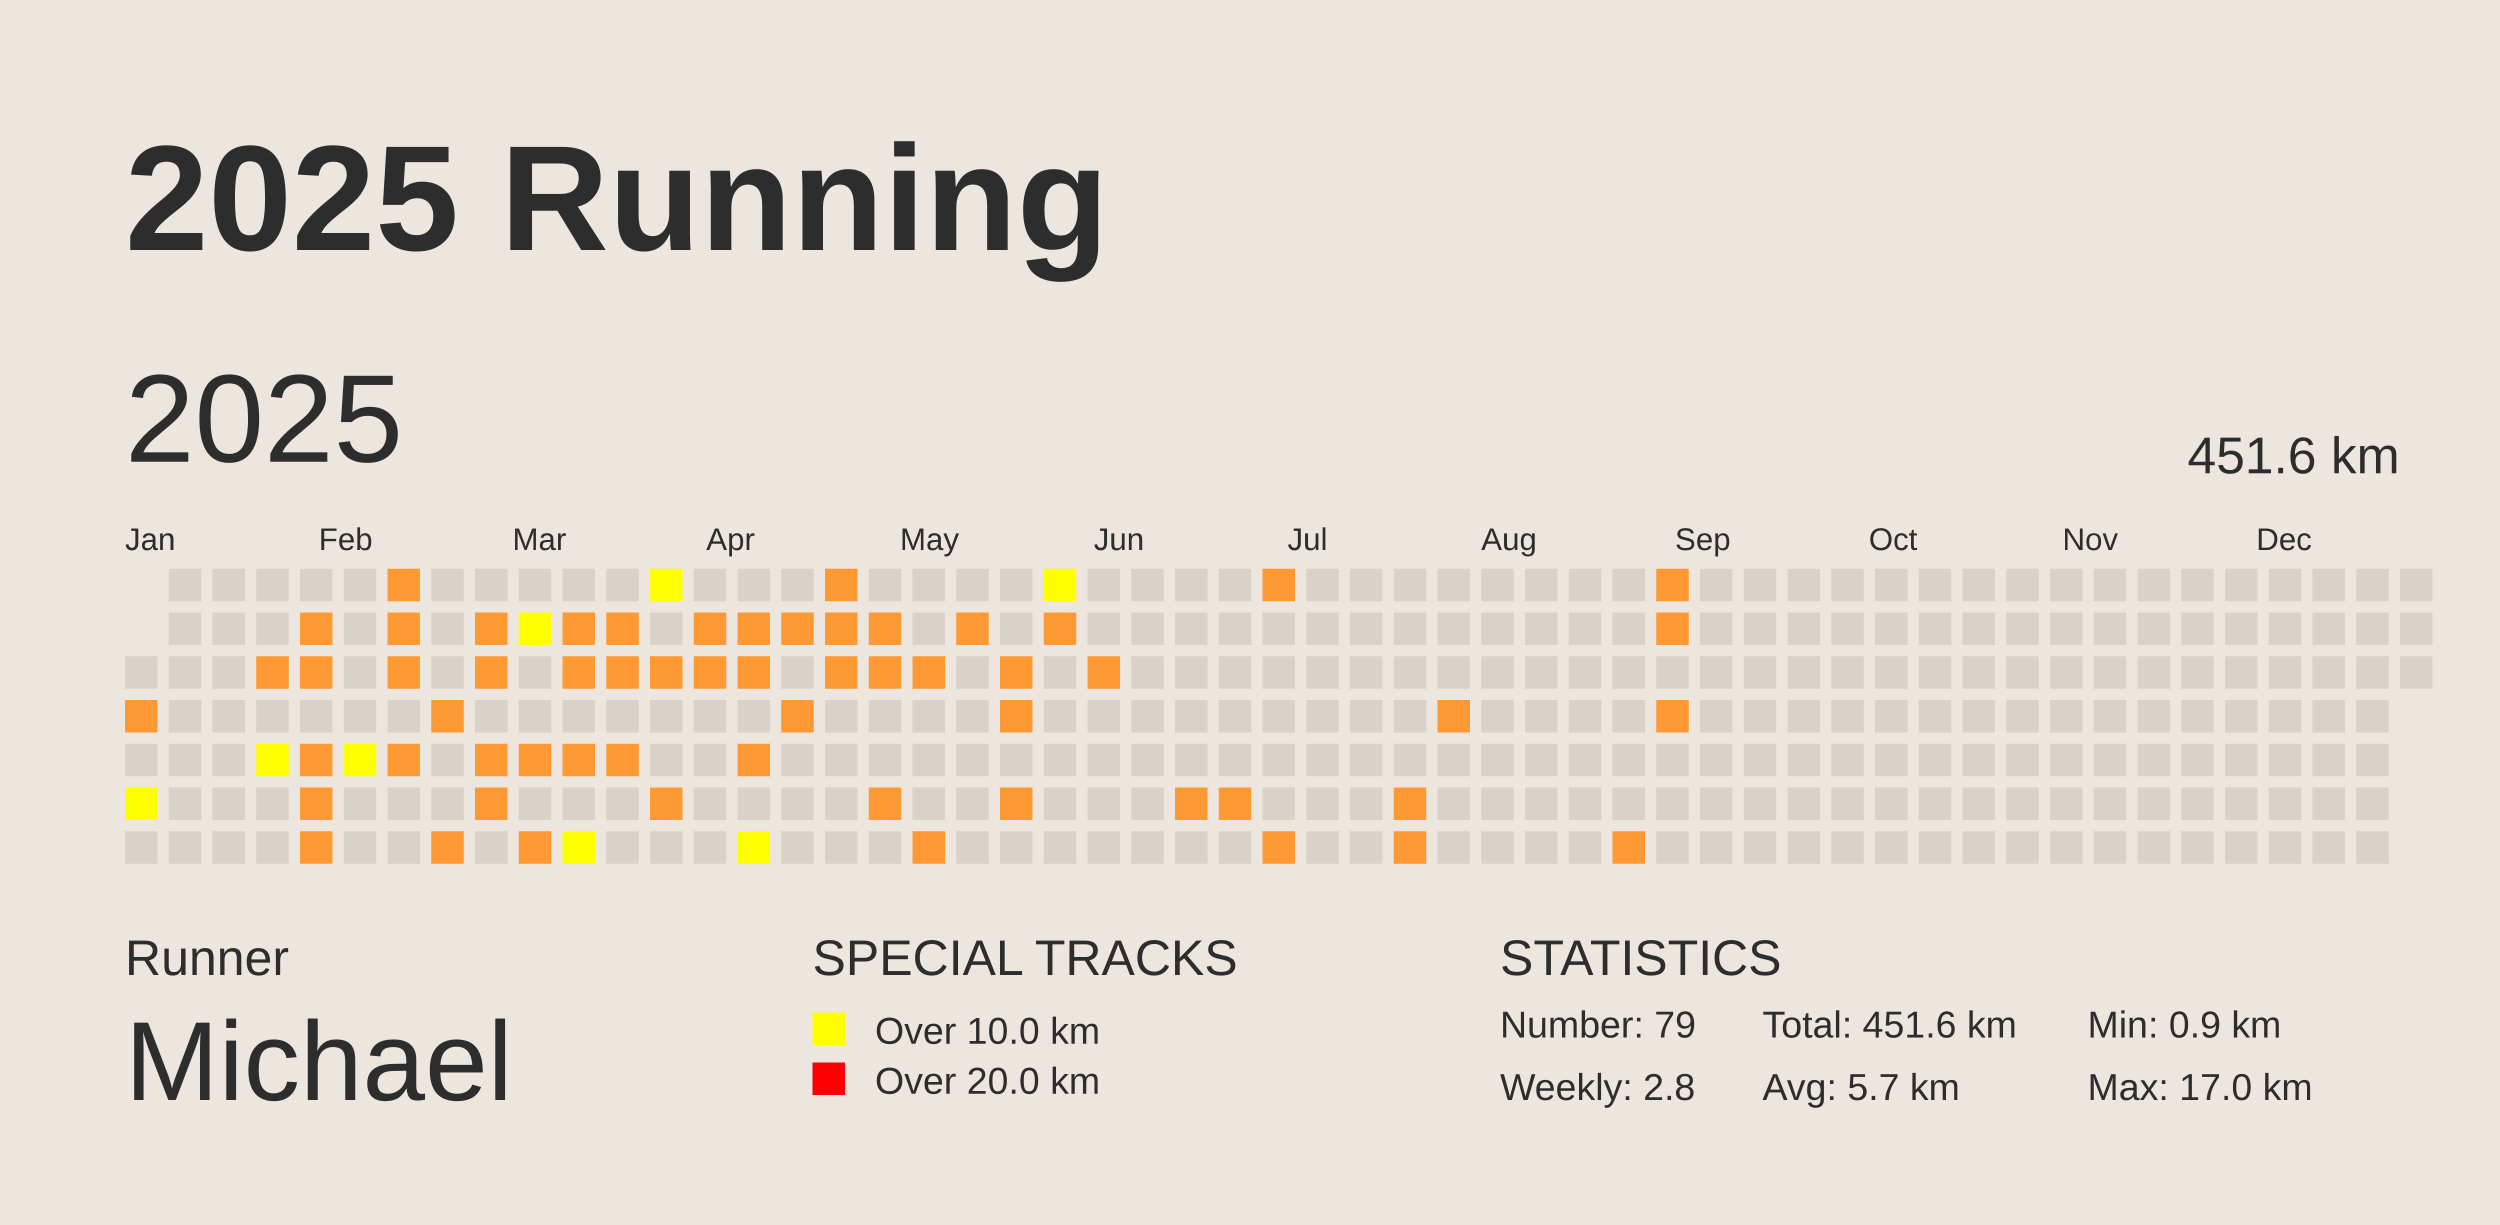
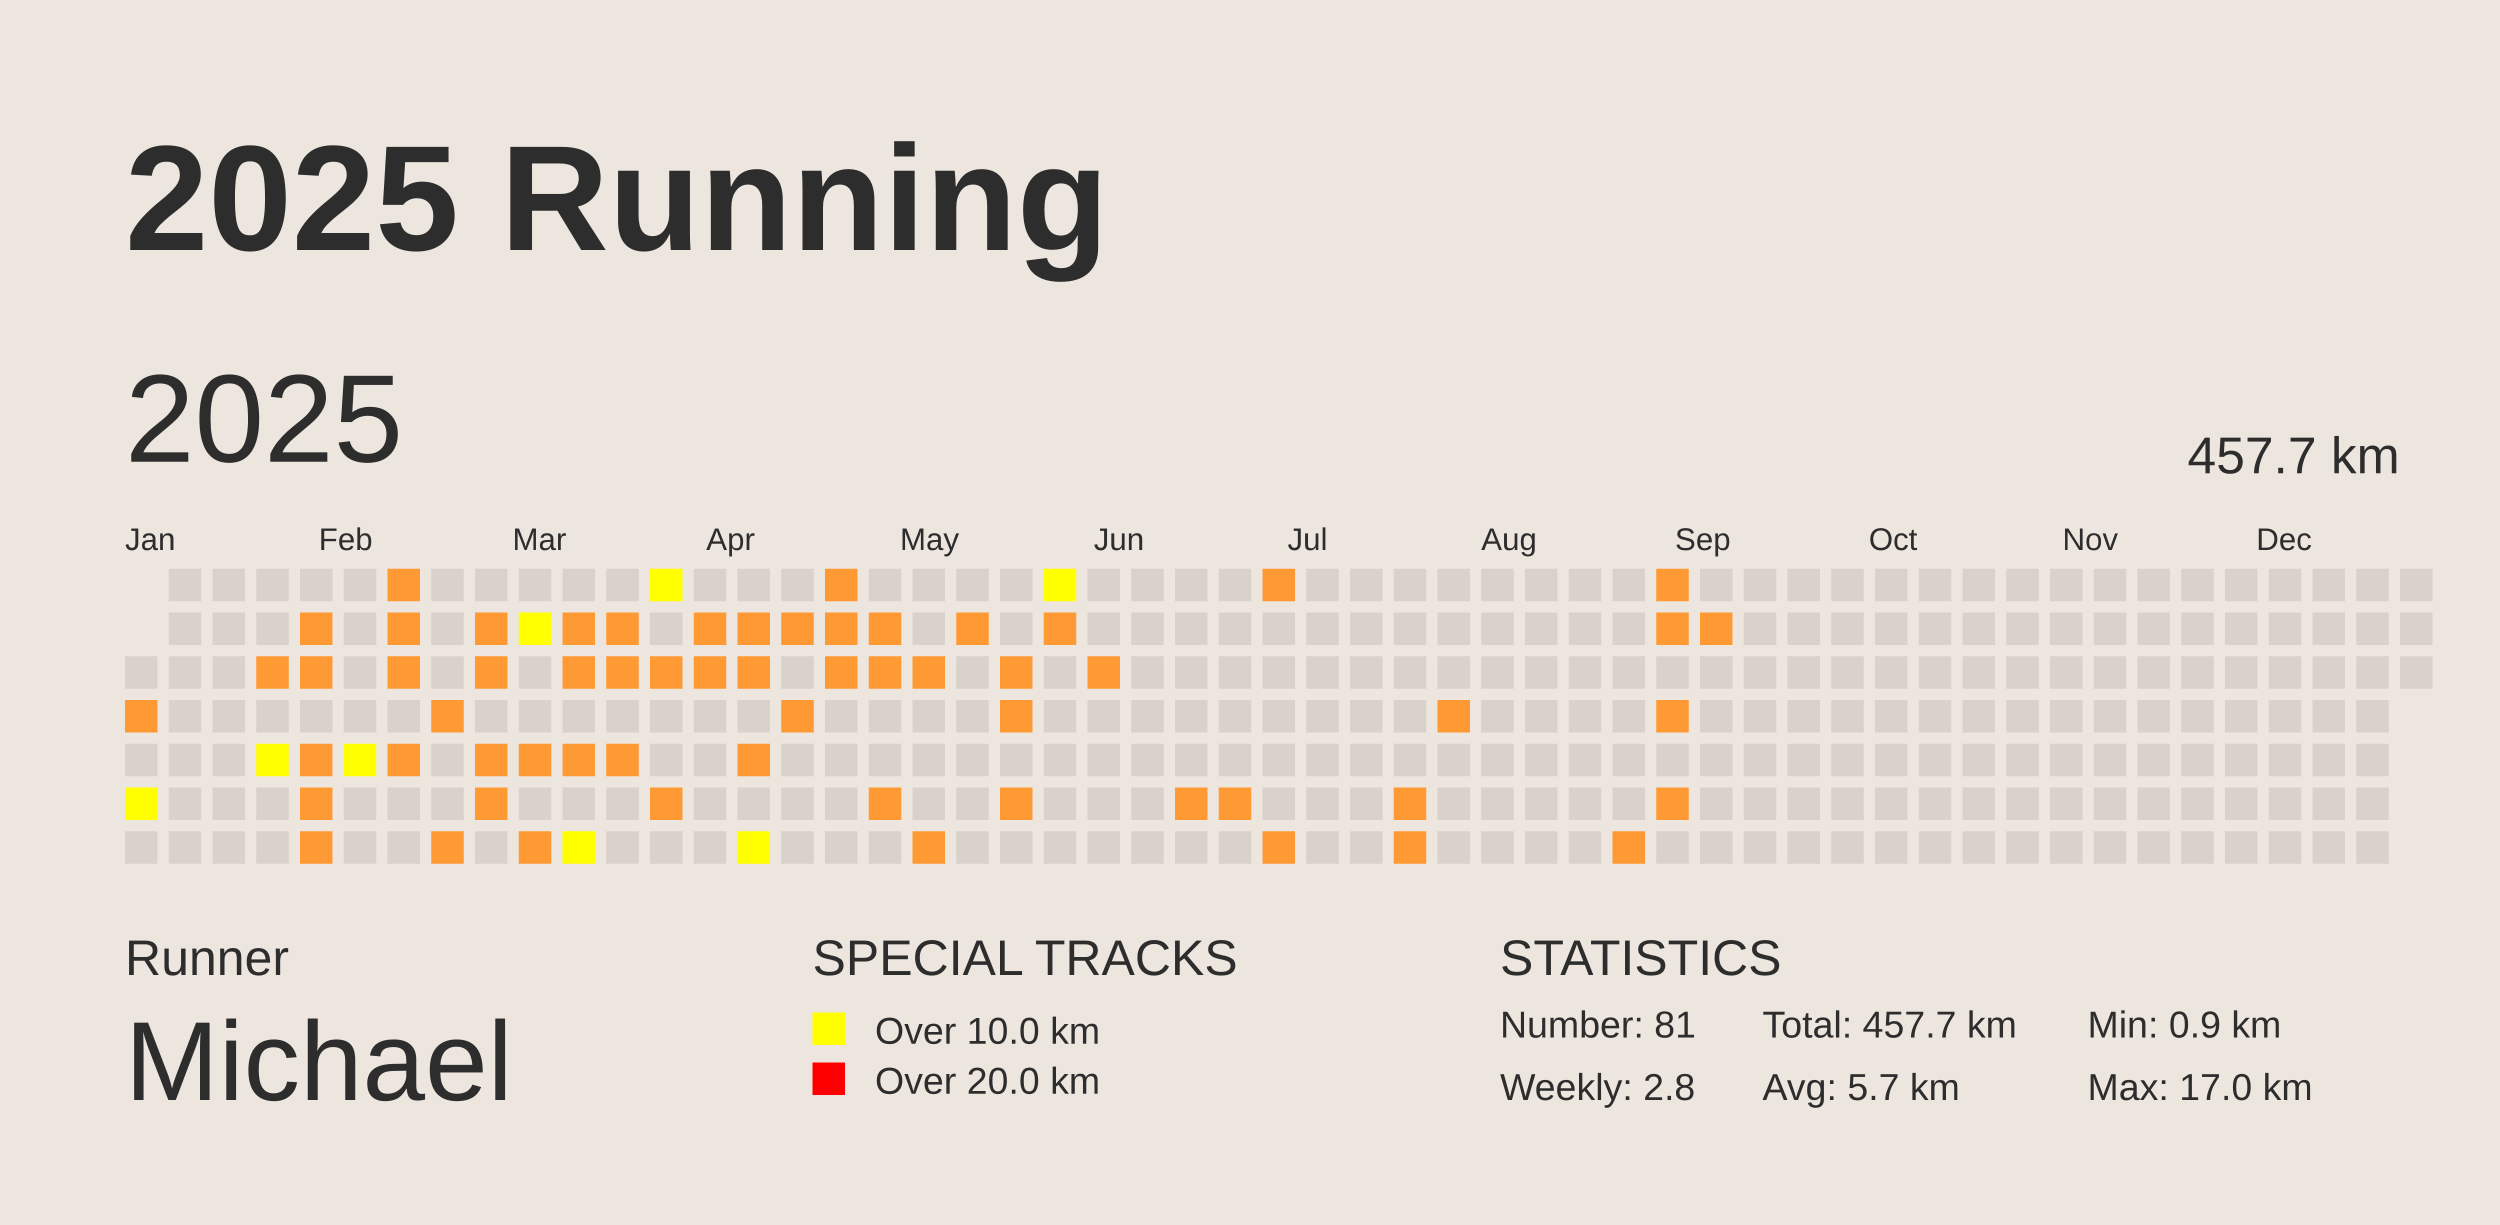
<svg xmlns="http://www.w3.org/2000/svg" baseProfile="full" height="98mm" version="1.1" viewBox="0,0,200,98" width="200mm">
  <defs />
  <rect fill="#EDE6DE" height="98" width="200" x="0" y="0" />
  <text fill="#2D2D2D" style="font-size:12px; font-family:Arial; font-weight:bold;" x="10" y="20">2025 Running</text>
  <text fill="#2D2D2D" style="font-size:4px; font-family:Arial" x="10" y="78">Runner</text>
  <text fill="#2D2D2D" style="font-size:9px; font-family:Arial" x="10" y="88">Michael</text>
  <text fill="#2D2D2D" style="font-size:4px; font-family:Arial" x="65" y="78">SPECIAL TRACKS</text>
  <rect fill="yellow" height="2.6" width="2.6" x="65" y="81" />
  <text fill="#2D2D2D" style="font-size:3px; font-family:Arial" x="70" y="83.5">Over 10.0 km</text>
  <rect fill="red" height="2.6" width="2.6" x="65" y="85" />
  <text fill="#2D2D2D" style="font-size:3px; font-family:Arial" x="70" y="87.5">Over 20.0 km</text>
  <text fill="#2D2D2D" style="font-size:4px; font-family:Arial" x="120" y="78">STATISTICS</text>
-   <text fill="#2D2D2D" style="font-size:3px; font-family:Arial" x="120" y="83">Number: 79</text>
+   <text fill="#2D2D2D" style="font-size:3px; font-family:Arial" x="120" y="83">Number: 81</text>
  <text fill="#2D2D2D" style="font-size:3px; font-family:Arial" x="120" y="88">Weekly: 2.8</text>
-   <text fill="#2D2D2D" style="font-size:3px; font-family:Arial" x="141" y="83">Total: 451.6 km</text>
+   <text fill="#2D2D2D" style="font-size:3px; font-family:Arial" x="141" y="83">Total: 457.7 km</text>
  <text fill="#2D2D2D" style="font-size:3px; font-family:Arial" x="141" y="88">Avg: 5.7 km</text>
  <text fill="#2D2D2D" style="font-size:3px; font-family:Arial" x="167" y="83">Min: 0.9 km</text>
  <text fill="#2D2D2D" style="font-size:3px; font-family:Arial" x="167" y="88">Max: 17.0 km</text>
  <text dominant-baseline="hanging" fill="#2D2D2D" style="font-size:10.0px; font-family:Arial;" x="10" y="30">2025</text>
-   <text dominant-baseline="hanging" fill="#2D2D2D" style="font-size:4.125px; font-family:Arial;" x="175" y="35">451.6 km</text>
+   <text dominant-baseline="hanging" fill="#2D2D2D" style="font-size:4.125px; font-family:Arial;" x="175" y="35">457.7 km</text>
  <text fill="#2D2D2D" style="font-size:2.5px; font-family:Arial" x="10.0" y="44">Jan</text>
  <text fill="#2D2D2D" style="font-size:2.5px; font-family:Arial" x="25.5" y="44">Feb</text>
  <text fill="#2D2D2D" style="font-size:2.5px; font-family:Arial" x="41.0" y="44">Mar</text>
  <text fill="#2D2D2D" style="font-size:2.5px; font-family:Arial" x="56.5" y="44">Apr</text>
  <text fill="#2D2D2D" style="font-size:2.5px; font-family:Arial" x="72.0" y="44">May</text>
  <text fill="#2D2D2D" style="font-size:2.5px; font-family:Arial" x="87.5" y="44">Jun</text>
  <text fill="#2D2D2D" style="font-size:2.5px; font-family:Arial" x="103.0" y="44">Jul</text>
  <text fill="#2D2D2D" style="font-size:2.5px; font-family:Arial" x="118.5" y="44">Aug</text>
  <text fill="#2D2D2D" style="font-size:2.5px; font-family:Arial" x="134.0" y="44">Sep</text>
  <text fill="#2D2D2D" style="font-size:2.5px; font-family:Arial" x="149.5" y="44">Oct</text>
  <text fill="#2D2D2D" style="font-size:2.5px; font-family:Arial" x="165.0" y="44">Nov</text>
  <text fill="#2D2D2D" style="font-size:2.5px; font-family:Arial" x="180.5" y="44">Dec</text>
  <rect fill="#D9D2CA" height="2.6" width="2.6" x="10.0" y="52.5" />
  <rect fill="#FF9933" height="2.6" width="2.6" x="10.0" y="56.0" />
  <rect fill="#D9D2CA" height="2.6" width="2.6" x="10.0" y="59.5" />
  <rect fill="yellow" height="2.6" width="2.6" x="10.0" y="63.0" />
  <rect fill="#D9D2CA" height="2.6" width="2.6" x="10.0" y="66.5" />
  <rect fill="#D9D2CA" height="2.6" width="2.6" x="13.5" y="45.5" />
  <rect fill="#D9D2CA" height="2.6" width="2.6" x="13.5" y="49.0" />
  <rect fill="#D9D2CA" height="2.6" width="2.6" x="13.5" y="52.5" />
  <rect fill="#D9D2CA" height="2.6" width="2.6" x="13.5" y="56.0" />
  <rect fill="#D9D2CA" height="2.6" width="2.6" x="13.5" y="59.5" />
  <rect fill="#D9D2CA" height="2.6" width="2.6" x="13.5" y="63.0" />
  <rect fill="#D9D2CA" height="2.6" width="2.6" x="13.5" y="66.5" />
  <rect fill="#D9D2CA" height="2.6" width="2.6" x="17.0" y="45.5" />
  <rect fill="#D9D2CA" height="2.6" width="2.6" x="17.0" y="49.0" />
  <rect fill="#D9D2CA" height="2.6" width="2.6" x="17.0" y="52.5" />
  <rect fill="#D9D2CA" height="2.6" width="2.6" x="17.0" y="56.0" />
  <rect fill="#D9D2CA" height="2.6" width="2.6" x="17.0" y="59.5" />
  <rect fill="#D9D2CA" height="2.6" width="2.6" x="17.0" y="63.0" />
  <rect fill="#D9D2CA" height="2.6" width="2.6" x="17.0" y="66.5" />
  <rect fill="#D9D2CA" height="2.6" width="2.6" x="20.5" y="45.5" />
  <rect fill="#D9D2CA" height="2.6" width="2.6" x="20.5" y="49.0" />
  <rect fill="#FF9933" height="2.6" width="2.6" x="20.5" y="52.5" />
  <rect fill="#D9D2CA" height="2.6" width="2.6" x="20.5" y="56.0" />
  <rect fill="yellow" height="2.6" width="2.6" x="20.5" y="59.5" />
  <rect fill="#D9D2CA" height="2.6" width="2.6" x="20.5" y="63.0" />
  <rect fill="#D9D2CA" height="2.6" width="2.6" x="20.5" y="66.5" />
  <rect fill="#D9D2CA" height="2.6" width="2.6" x="24.0" y="45.5" />
  <rect fill="#FF9933" height="2.6" width="2.6" x="24.0" y="49.0" />
  <rect fill="#FF9933" height="2.6" width="2.6" x="24.0" y="52.5" />
  <rect fill="#D9D2CA" height="2.6" width="2.6" x="24.0" y="56.0" />
  <rect fill="#FF9933" height="2.6" width="2.6" x="24.0" y="59.5" />
  <rect fill="#FF9933" height="2.6" width="2.6" x="24.0" y="63.0" />
  <rect fill="#FF9933" height="2.6" width="2.6" x="24.0" y="66.5" />
  <rect fill="#D9D2CA" height="2.6" width="2.6" x="27.5" y="45.5" />
  <rect fill="#D9D2CA" height="2.6" width="2.6" x="27.5" y="49.0" />
  <rect fill="#D9D2CA" height="2.6" width="2.6" x="27.5" y="52.5" />
  <rect fill="#D9D2CA" height="2.6" width="2.6" x="27.5" y="56.0" />
  <rect fill="yellow" height="2.6" width="2.6" x="27.5" y="59.5" />
  <rect fill="#D9D2CA" height="2.6" width="2.6" x="27.5" y="63.0" />
  <rect fill="#D9D2CA" height="2.6" width="2.6" x="27.5" y="66.5" />
  <rect fill="#FF9933" height="2.6" width="2.6" x="31.0" y="45.5" />
  <rect fill="#FF9933" height="2.6" width="2.6" x="31.0" y="49.0" />
  <rect fill="#FF9933" height="2.6" width="2.6" x="31.0" y="52.5" />
  <rect fill="#D9D2CA" height="2.6" width="2.6" x="31.0" y="56.0" />
  <rect fill="#FF9933" height="2.6" width="2.6" x="31.0" y="59.5" />
  <rect fill="#D9D2CA" height="2.6" width="2.6" x="31.0" y="63.0" />
  <rect fill="#D9D2CA" height="2.6" width="2.6" x="31.0" y="66.5" />
  <rect fill="#D9D2CA" height="2.6" width="2.6" x="34.5" y="45.5" />
  <rect fill="#D9D2CA" height="2.6" width="2.6" x="34.5" y="49.0" />
  <rect fill="#D9D2CA" height="2.6" width="2.6" x="34.5" y="52.5" />
  <rect fill="#FF9933" height="2.6" width="2.6" x="34.5" y="56.0" />
  <rect fill="#D9D2CA" height="2.6" width="2.6" x="34.5" y="59.5" />
  <rect fill="#D9D2CA" height="2.6" width="2.6" x="34.5" y="63.0" />
  <rect fill="#FF9933" height="2.6" width="2.6" x="34.5" y="66.5" />
  <rect fill="#D9D2CA" height="2.6" width="2.6" x="38.0" y="45.5" />
  <rect fill="#FF9933" height="2.6" width="2.6" x="38.0" y="49.0" />
  <rect fill="#FF9933" height="2.6" width="2.6" x="38.0" y="52.5" />
  <rect fill="#D9D2CA" height="2.6" width="2.6" x="38.0" y="56.0" />
  <rect fill="#FF9933" height="2.6" width="2.6" x="38.0" y="59.5" />
  <rect fill="#FF9933" height="2.6" width="2.6" x="38.0" y="63.0" />
  <rect fill="#D9D2CA" height="2.6" width="2.6" x="38.0" y="66.5" />
  <rect fill="#D9D2CA" height="2.6" width="2.6" x="41.5" y="45.5" />
  <rect fill="yellow" height="2.6" width="2.6" x="41.5" y="49.0" />
  <rect fill="#D9D2CA" height="2.6" width="2.6" x="41.5" y="52.5" />
  <rect fill="#D9D2CA" height="2.6" width="2.6" x="41.5" y="56.0" />
  <rect fill="#FF9933" height="2.6" width="2.6" x="41.5" y="59.5" />
  <rect fill="#D9D2CA" height="2.6" width="2.6" x="41.5" y="63.0" />
  <rect fill="#FF9933" height="2.6" width="2.6" x="41.5" y="66.5" />
  <rect fill="#D9D2CA" height="2.6" width="2.6" x="45.0" y="45.5" />
  <rect fill="#FF9933" height="2.6" width="2.6" x="45.0" y="49.0" />
  <rect fill="#FF9933" height="2.6" width="2.6" x="45.0" y="52.5" />
  <rect fill="#D9D2CA" height="2.6" width="2.6" x="45.0" y="56.0" />
  <rect fill="#FF9933" height="2.6" width="2.6" x="45.0" y="59.5" />
  <rect fill="#D9D2CA" height="2.6" width="2.6" x="45.0" y="63.0" />
  <rect fill="yellow" height="2.6" width="2.6" x="45.0" y="66.5" />
  <rect fill="#D9D2CA" height="2.6" width="2.6" x="48.5" y="45.5" />
  <rect fill="#FF9933" height="2.6" width="2.6" x="48.5" y="49.0" />
  <rect fill="#FF9933" height="2.6" width="2.6" x="48.5" y="52.5" />
  <rect fill="#D9D2CA" height="2.6" width="2.6" x="48.5" y="56.0" />
  <rect fill="#FF9933" height="2.6" width="2.6" x="48.5" y="59.5" />
  <rect fill="#D9D2CA" height="2.6" width="2.6" x="48.5" y="63.0" />
  <rect fill="#D9D2CA" height="2.6" width="2.6" x="48.5" y="66.5" />
  <rect fill="yellow" height="2.6" width="2.6" x="52.0" y="45.5" />
  <rect fill="#D9D2CA" height="2.6" width="2.6" x="52.0" y="49.0" />
  <rect fill="#FF9933" height="2.6" width="2.6" x="52.0" y="52.5" />
  <rect fill="#D9D2CA" height="2.6" width="2.6" x="52.0" y="56.0" />
  <rect fill="#D9D2CA" height="2.6" width="2.6" x="52.0" y="59.5" />
  <rect fill="#FF9933" height="2.6" width="2.6" x="52.0" y="63.0" />
  <rect fill="#D9D2CA" height="2.6" width="2.6" x="52.0" y="66.5" />
  <rect fill="#D9D2CA" height="2.6" width="2.6" x="55.5" y="45.5" />
  <rect fill="#FF9933" height="2.6" width="2.6" x="55.5" y="49.0" />
  <rect fill="#FF9933" height="2.6" width="2.6" x="55.5" y="52.5" />
  <rect fill="#D9D2CA" height="2.6" width="2.6" x="55.5" y="56.0" />
  <rect fill="#D9D2CA" height="2.6" width="2.6" x="55.5" y="59.5" />
  <rect fill="#D9D2CA" height="2.6" width="2.6" x="55.5" y="63.0" />
  <rect fill="#D9D2CA" height="2.6" width="2.6" x="55.5" y="66.5" />
  <rect fill="#D9D2CA" height="2.6" width="2.6" x="59.0" y="45.5" />
  <rect fill="#FF9933" height="2.6" width="2.6" x="59.0" y="49.0" />
  <rect fill="#FF9933" height="2.6" width="2.6" x="59.0" y="52.5" />
  <rect fill="#D9D2CA" height="2.6" width="2.6" x="59.0" y="56.0" />
  <rect fill="#FF9933" height="2.6" width="2.6" x="59.0" y="59.5" />
  <rect fill="#D9D2CA" height="2.6" width="2.6" x="59.0" y="63.0" />
  <rect fill="yellow" height="2.6" width="2.6" x="59.0" y="66.5" />
  <rect fill="#D9D2CA" height="2.6" width="2.6" x="62.5" y="45.5" />
  <rect fill="#FF9933" height="2.6" width="2.6" x="62.5" y="49.0" />
  <rect fill="#D9D2CA" height="2.6" width="2.6" x="62.5" y="52.5" />
  <rect fill="#FF9933" height="2.6" width="2.6" x="62.5" y="56.0" />
  <rect fill="#D9D2CA" height="2.6" width="2.6" x="62.5" y="59.5" />
  <rect fill="#D9D2CA" height="2.6" width="2.6" x="62.5" y="63.0" />
  <rect fill="#D9D2CA" height="2.6" width="2.6" x="62.5" y="66.5" />
  <rect fill="#FF9933" height="2.6" width="2.6" x="66.0" y="45.5" />
  <rect fill="#FF9933" height="2.6" width="2.6" x="66.0" y="49.0" />
  <rect fill="#FF9933" height="2.6" width="2.6" x="66.0" y="52.5" />
  <rect fill="#D9D2CA" height="2.6" width="2.6" x="66.0" y="56.0" />
  <rect fill="#D9D2CA" height="2.6" width="2.6" x="66.0" y="59.5" />
  <rect fill="#D9D2CA" height="2.6" width="2.6" x="66.0" y="63.0" />
  <rect fill="#D9D2CA" height="2.6" width="2.6" x="66.0" y="66.5" />
  <rect fill="#D9D2CA" height="2.6" width="2.6" x="69.5" y="45.5" />
  <rect fill="#FF9933" height="2.6" width="2.6" x="69.5" y="49.0" />
  <rect fill="#FF9933" height="2.6" width="2.6" x="69.5" y="52.5" />
  <rect fill="#D9D2CA" height="2.6" width="2.6" x="69.5" y="56.0" />
  <rect fill="#D9D2CA" height="2.6" width="2.6" x="69.5" y="59.5" />
  <rect fill="#FF9933" height="2.6" width="2.6" x="69.5" y="63.0" />
  <rect fill="#D9D2CA" height="2.6" width="2.6" x="69.5" y="66.5" />
  <rect fill="#D9D2CA" height="2.6" width="2.6" x="73.0" y="45.5" />
  <rect fill="#D9D2CA" height="2.6" width="2.6" x="73.0" y="49.0" />
  <rect fill="#FF9933" height="2.6" width="2.6" x="73.0" y="52.5" />
  <rect fill="#D9D2CA" height="2.6" width="2.6" x="73.0" y="56.0" />
  <rect fill="#D9D2CA" height="2.6" width="2.6" x="73.0" y="59.5" />
  <rect fill="#D9D2CA" height="2.6" width="2.6" x="73.0" y="63.0" />
  <rect fill="#FF9933" height="2.6" width="2.6" x="73.0" y="66.5" />
  <rect fill="#D9D2CA" height="2.6" width="2.6" x="76.5" y="45.5" />
  <rect fill="#FF9933" height="2.6" width="2.6" x="76.5" y="49.0" />
  <rect fill="#D9D2CA" height="2.6" width="2.6" x="76.5" y="52.5" />
  <rect fill="#D9D2CA" height="2.6" width="2.6" x="76.5" y="56.0" />
  <rect fill="#D9D2CA" height="2.6" width="2.6" x="76.5" y="59.5" />
  <rect fill="#D9D2CA" height="2.6" width="2.6" x="76.5" y="63.0" />
  <rect fill="#D9D2CA" height="2.6" width="2.6" x="76.5" y="66.5" />
  <rect fill="#D9D2CA" height="2.6" width="2.6" x="80.0" y="45.5" />
  <rect fill="#D9D2CA" height="2.6" width="2.6" x="80.0" y="49.0" />
  <rect fill="#FF9933" height="2.6" width="2.6" x="80.0" y="52.5" />
  <rect fill="#FF9933" height="2.6" width="2.6" x="80.0" y="56.0" />
  <rect fill="#D9D2CA" height="2.6" width="2.6" x="80.0" y="59.5" />
  <rect fill="#FF9933" height="2.6" width="2.6" x="80.0" y="63.0" />
  <rect fill="#D9D2CA" height="2.6" width="2.6" x="80.0" y="66.5" />
  <rect fill="yellow" height="2.6" width="2.6" x="83.5" y="45.5" />
  <rect fill="#FF9933" height="2.6" width="2.6" x="83.5" y="49.0" />
  <rect fill="#D9D2CA" height="2.6" width="2.6" x="83.5" y="52.5" />
  <rect fill="#D9D2CA" height="2.6" width="2.6" x="83.5" y="56.0" />
  <rect fill="#D9D2CA" height="2.6" width="2.6" x="83.5" y="59.5" />
  <rect fill="#D9D2CA" height="2.6" width="2.6" x="83.5" y="63.0" />
  <rect fill="#D9D2CA" height="2.6" width="2.6" x="83.5" y="66.5" />
  <rect fill="#D9D2CA" height="2.6" width="2.6" x="87.0" y="45.5" />
  <rect fill="#D9D2CA" height="2.6" width="2.6" x="87.0" y="49.0" />
  <rect fill="#FF9933" height="2.6" width="2.6" x="87.0" y="52.5" />
  <rect fill="#D9D2CA" height="2.6" width="2.6" x="87.0" y="56.0" />
  <rect fill="#D9D2CA" height="2.6" width="2.6" x="87.0" y="59.5" />
  <rect fill="#D9D2CA" height="2.6" width="2.6" x="87.0" y="63.0" />
  <rect fill="#D9D2CA" height="2.6" width="2.6" x="87.0" y="66.5" />
  <rect fill="#D9D2CA" height="2.6" width="2.6" x="90.5" y="45.5" />
  <rect fill="#D9D2CA" height="2.6" width="2.6" x="90.5" y="49.0" />
  <rect fill="#D9D2CA" height="2.6" width="2.6" x="90.5" y="52.5" />
  <rect fill="#D9D2CA" height="2.6" width="2.6" x="90.5" y="56.0" />
  <rect fill="#D9D2CA" height="2.6" width="2.6" x="90.5" y="59.5" />
  <rect fill="#D9D2CA" height="2.6" width="2.6" x="90.5" y="63.0" />
  <rect fill="#D9D2CA" height="2.6" width="2.6" x="90.5" y="66.5" />
  <rect fill="#D9D2CA" height="2.6" width="2.6" x="94.0" y="45.5" />
  <rect fill="#D9D2CA" height="2.6" width="2.6" x="94.0" y="49.0" />
  <rect fill="#D9D2CA" height="2.6" width="2.6" x="94.0" y="52.5" />
  <rect fill="#D9D2CA" height="2.6" width="2.6" x="94.0" y="56.0" />
  <rect fill="#D9D2CA" height="2.6" width="2.6" x="94.0" y="59.5" />
  <rect fill="#FF9933" height="2.6" width="2.6" x="94.0" y="63.0" />
  <rect fill="#D9D2CA" height="2.6" width="2.6" x="94.0" y="66.5" />
  <rect fill="#D9D2CA" height="2.6" width="2.6" x="97.5" y="45.5" />
  <rect fill="#D9D2CA" height="2.6" width="2.6" x="97.5" y="49.0" />
  <rect fill="#D9D2CA" height="2.6" width="2.6" x="97.5" y="52.5" />
  <rect fill="#D9D2CA" height="2.6" width="2.6" x="97.5" y="56.0" />
  <rect fill="#D9D2CA" height="2.6" width="2.6" x="97.5" y="59.5" />
  <rect fill="#FF9933" height="2.6" width="2.6" x="97.5" y="63.0" />
  <rect fill="#D9D2CA" height="2.6" width="2.6" x="97.5" y="66.5" />
  <rect fill="#FF9933" height="2.6" width="2.6" x="101.0" y="45.5" />
  <rect fill="#D9D2CA" height="2.6" width="2.6" x="101.0" y="49.0" />
  <rect fill="#D9D2CA" height="2.6" width="2.6" x="101.0" y="52.5" />
  <rect fill="#D9D2CA" height="2.6" width="2.6" x="101.0" y="56.0" />
  <rect fill="#D9D2CA" height="2.6" width="2.6" x="101.0" y="59.5" />
  <rect fill="#D9D2CA" height="2.6" width="2.6" x="101.0" y="63.0" />
  <rect fill="#FF9933" height="2.6" width="2.6" x="101.0" y="66.5" />
  <rect fill="#D9D2CA" height="2.6" width="2.6" x="104.5" y="45.5" />
  <rect fill="#D9D2CA" height="2.6" width="2.6" x="104.5" y="49.0" />
  <rect fill="#D9D2CA" height="2.6" width="2.6" x="104.5" y="52.5" />
  <rect fill="#D9D2CA" height="2.6" width="2.6" x="104.5" y="56.0" />
  <rect fill="#D9D2CA" height="2.6" width="2.6" x="104.5" y="59.5" />
  <rect fill="#D9D2CA" height="2.6" width="2.6" x="104.5" y="63.0" />
  <rect fill="#D9D2CA" height="2.6" width="2.6" x="104.5" y="66.5" />
  <rect fill="#D9D2CA" height="2.6" width="2.6" x="108.0" y="45.5" />
  <rect fill="#D9D2CA" height="2.6" width="2.6" x="108.0" y="49.0" />
  <rect fill="#D9D2CA" height="2.6" width="2.6" x="108.0" y="52.5" />
  <rect fill="#D9D2CA" height="2.6" width="2.6" x="108.0" y="56.0" />
  <rect fill="#D9D2CA" height="2.6" width="2.6" x="108.0" y="59.5" />
  <rect fill="#D9D2CA" height="2.6" width="2.6" x="108.0" y="63.0" />
  <rect fill="#D9D2CA" height="2.6" width="2.6" x="108.0" y="66.5" />
  <rect fill="#D9D2CA" height="2.6" width="2.6" x="111.5" y="45.5" />
  <rect fill="#D9D2CA" height="2.6" width="2.6" x="111.5" y="49.0" />
  <rect fill="#D9D2CA" height="2.6" width="2.6" x="111.5" y="52.5" />
  <rect fill="#D9D2CA" height="2.6" width="2.6" x="111.5" y="56.0" />
  <rect fill="#D9D2CA" height="2.6" width="2.6" x="111.5" y="59.5" />
  <rect fill="#FF9933" height="2.6" width="2.6" x="111.5" y="63.0" />
  <rect fill="#FF9933" height="2.6" width="2.6" x="111.5" y="66.5" />
  <rect fill="#D9D2CA" height="2.6" width="2.6" x="115.0" y="45.5" />
  <rect fill="#D9D2CA" height="2.6" width="2.6" x="115.0" y="49.0" />
  <rect fill="#D9D2CA" height="2.6" width="2.6" x="115.0" y="52.5" />
  <rect fill="#FF9933" height="2.6" width="2.6" x="115.0" y="56.0" />
  <rect fill="#D9D2CA" height="2.6" width="2.6" x="115.0" y="59.5" />
  <rect fill="#D9D2CA" height="2.6" width="2.6" x="115.0" y="63.0" />
  <rect fill="#D9D2CA" height="2.6" width="2.6" x="115.0" y="66.5" />
  <rect fill="#D9D2CA" height="2.6" width="2.6" x="118.5" y="45.5" />
  <rect fill="#D9D2CA" height="2.6" width="2.6" x="118.5" y="49.0" />
  <rect fill="#D9D2CA" height="2.6" width="2.6" x="118.5" y="52.5" />
  <rect fill="#D9D2CA" height="2.6" width="2.6" x="118.5" y="56.0" />
  <rect fill="#D9D2CA" height="2.6" width="2.6" x="118.5" y="59.5" />
  <rect fill="#D9D2CA" height="2.6" width="2.6" x="118.5" y="63.0" />
  <rect fill="#D9D2CA" height="2.6" width="2.6" x="118.5" y="66.5" />
  <rect fill="#D9D2CA" height="2.6" width="2.6" x="122.0" y="45.5" />
  <rect fill="#D9D2CA" height="2.6" width="2.6" x="122.0" y="49.0" />
  <rect fill="#D9D2CA" height="2.6" width="2.6" x="122.0" y="52.5" />
  <rect fill="#D9D2CA" height="2.6" width="2.6" x="122.0" y="56.0" />
  <rect fill="#D9D2CA" height="2.6" width="2.6" x="122.0" y="59.5" />
  <rect fill="#D9D2CA" height="2.6" width="2.6" x="122.0" y="63.0" />
  <rect fill="#D9D2CA" height="2.6" width="2.6" x="122.0" y="66.5" />
  <rect fill="#D9D2CA" height="2.6" width="2.6" x="125.5" y="45.5" />
  <rect fill="#D9D2CA" height="2.6" width="2.6" x="125.5" y="49.0" />
  <rect fill="#D9D2CA" height="2.6" width="2.6" x="125.5" y="52.5" />
  <rect fill="#D9D2CA" height="2.6" width="2.6" x="125.5" y="56.0" />
  <rect fill="#D9D2CA" height="2.6" width="2.6" x="125.5" y="59.5" />
  <rect fill="#D9D2CA" height="2.6" width="2.6" x="125.5" y="63.0" />
  <rect fill="#D9D2CA" height="2.6" width="2.6" x="125.5" y="66.5" />
  <rect fill="#D9D2CA" height="2.6" width="2.6" x="129.0" y="45.5" />
  <rect fill="#D9D2CA" height="2.6" width="2.6" x="129.0" y="49.0" />
  <rect fill="#D9D2CA" height="2.6" width="2.6" x="129.0" y="52.5" />
  <rect fill="#D9D2CA" height="2.6" width="2.6" x="129.0" y="56.0" />
  <rect fill="#D9D2CA" height="2.6" width="2.6" x="129.0" y="59.5" />
  <rect fill="#D9D2CA" height="2.6" width="2.6" x="129.0" y="63.0" />
  <rect fill="#FF9933" height="2.6" width="2.6" x="129.0" y="66.5" />
  <rect fill="#FF9933" height="2.6" width="2.6" x="132.5" y="45.5" />
  <rect fill="#FF9933" height="2.6" width="2.6" x="132.5" y="49.0" />
  <rect fill="#D9D2CA" height="2.6" width="2.6" x="132.5" y="52.5" />
  <rect fill="#FF9933" height="2.6" width="2.6" x="132.5" y="56.0" />
  <rect fill="#D9D2CA" height="2.6" width="2.6" x="132.5" y="59.5" />
-   <rect fill="#D9D2CA" height="2.6" width="2.6" x="132.5" y="63.0" />
+   <rect fill="#FF9933" height="2.6" width="2.6" x="132.5" y="63.0" />
  <rect fill="#D9D2CA" height="2.6" width="2.6" x="132.5" y="66.5" />
  <rect fill="#D9D2CA" height="2.6" width="2.6" x="136.0" y="45.5" />
-   <rect fill="#D9D2CA" height="2.6" width="2.6" x="136.0" y="49.0" />
+   <rect fill="#FF9933" height="2.6" width="2.6" x="136.0" y="49.0" />
  <rect fill="#D9D2CA" height="2.6" width="2.6" x="136.0" y="52.5" />
  <rect fill="#D9D2CA" height="2.6" width="2.6" x="136.0" y="56.0" />
  <rect fill="#D9D2CA" height="2.6" width="2.6" x="136.0" y="59.5" />
  <rect fill="#D9D2CA" height="2.6" width="2.6" x="136.0" y="63.0" />
  <rect fill="#D9D2CA" height="2.6" width="2.6" x="136.0" y="66.5" />
  <rect fill="#D9D2CA" height="2.6" width="2.6" x="139.5" y="45.5" />
  <rect fill="#D9D2CA" height="2.6" width="2.6" x="139.5" y="49.0" />
  <rect fill="#D9D2CA" height="2.6" width="2.6" x="139.5" y="52.5" />
  <rect fill="#D9D2CA" height="2.6" width="2.6" x="139.5" y="56.0" />
  <rect fill="#D9D2CA" height="2.6" width="2.6" x="139.5" y="59.5" />
  <rect fill="#D9D2CA" height="2.6" width="2.6" x="139.5" y="63.0" />
  <rect fill="#D9D2CA" height="2.6" width="2.6" x="139.5" y="66.5" />
  <rect fill="#D9D2CA" height="2.6" width="2.6" x="143.0" y="45.5" />
  <rect fill="#D9D2CA" height="2.6" width="2.6" x="143.0" y="49.0" />
  <rect fill="#D9D2CA" height="2.6" width="2.6" x="143.0" y="52.5" />
  <rect fill="#D9D2CA" height="2.6" width="2.6" x="143.0" y="56.0" />
  <rect fill="#D9D2CA" height="2.6" width="2.6" x="143.0" y="59.5" />
  <rect fill="#D9D2CA" height="2.6" width="2.6" x="143.0" y="63.0" />
  <rect fill="#D9D2CA" height="2.6" width="2.6" x="143.0" y="66.5" />
  <rect fill="#D9D2CA" height="2.6" width="2.6" x="146.5" y="45.5" />
  <rect fill="#D9D2CA" height="2.6" width="2.6" x="146.5" y="49.0" />
  <rect fill="#D9D2CA" height="2.6" width="2.6" x="146.5" y="52.5" />
  <rect fill="#D9D2CA" height="2.6" width="2.6" x="146.5" y="56.0" />
  <rect fill="#D9D2CA" height="2.6" width="2.6" x="146.5" y="59.5" />
  <rect fill="#D9D2CA" height="2.6" width="2.6" x="146.5" y="63.0" />
  <rect fill="#D9D2CA" height="2.6" width="2.6" x="146.5" y="66.5" />
  <rect fill="#D9D2CA" height="2.6" width="2.6" x="150.0" y="45.5" />
  <rect fill="#D9D2CA" height="2.6" width="2.6" x="150.0" y="49.0" />
  <rect fill="#D9D2CA" height="2.6" width="2.6" x="150.0" y="52.5" />
  <rect fill="#D9D2CA" height="2.6" width="2.6" x="150.0" y="56.0" />
  <rect fill="#D9D2CA" height="2.6" width="2.6" x="150.0" y="59.5" />
  <rect fill="#D9D2CA" height="2.6" width="2.6" x="150.0" y="63.0" />
  <rect fill="#D9D2CA" height="2.6" width="2.6" x="150.0" y="66.5" />
  <rect fill="#D9D2CA" height="2.6" width="2.6" x="153.5" y="45.5" />
  <rect fill="#D9D2CA" height="2.6" width="2.6" x="153.5" y="49.0" />
  <rect fill="#D9D2CA" height="2.6" width="2.6" x="153.5" y="52.5" />
  <rect fill="#D9D2CA" height="2.6" width="2.6" x="153.5" y="56.0" />
  <rect fill="#D9D2CA" height="2.6" width="2.6" x="153.5" y="59.5" />
  <rect fill="#D9D2CA" height="2.6" width="2.6" x="153.5" y="63.0" />
  <rect fill="#D9D2CA" height="2.6" width="2.6" x="153.5" y="66.5" />
  <rect fill="#D9D2CA" height="2.6" width="2.6" x="157.0" y="45.5" />
  <rect fill="#D9D2CA" height="2.6" width="2.6" x="157.0" y="49.0" />
  <rect fill="#D9D2CA" height="2.6" width="2.6" x="157.0" y="52.5" />
  <rect fill="#D9D2CA" height="2.6" width="2.6" x="157.0" y="56.0" />
  <rect fill="#D9D2CA" height="2.6" width="2.6" x="157.0" y="59.5" />
  <rect fill="#D9D2CA" height="2.6" width="2.6" x="157.0" y="63.0" />
  <rect fill="#D9D2CA" height="2.6" width="2.6" x="157.0" y="66.5" />
  <rect fill="#D9D2CA" height="2.6" width="2.6" x="160.5" y="45.5" />
  <rect fill="#D9D2CA" height="2.6" width="2.6" x="160.5" y="49.0" />
  <rect fill="#D9D2CA" height="2.6" width="2.6" x="160.5" y="52.5" />
  <rect fill="#D9D2CA" height="2.6" width="2.6" x="160.5" y="56.0" />
  <rect fill="#D9D2CA" height="2.6" width="2.6" x="160.5" y="59.5" />
  <rect fill="#D9D2CA" height="2.6" width="2.6" x="160.5" y="63.0" />
  <rect fill="#D9D2CA" height="2.6" width="2.6" x="160.5" y="66.5" />
  <rect fill="#D9D2CA" height="2.6" width="2.6" x="164.0" y="45.5" />
  <rect fill="#D9D2CA" height="2.6" width="2.6" x="164.0" y="49.0" />
  <rect fill="#D9D2CA" height="2.6" width="2.6" x="164.0" y="52.5" />
  <rect fill="#D9D2CA" height="2.6" width="2.6" x="164.0" y="56.0" />
  <rect fill="#D9D2CA" height="2.6" width="2.6" x="164.0" y="59.5" />
  <rect fill="#D9D2CA" height="2.6" width="2.6" x="164.0" y="63.0" />
  <rect fill="#D9D2CA" height="2.6" width="2.6" x="164.0" y="66.5" />
  <rect fill="#D9D2CA" height="2.6" width="2.6" x="167.5" y="45.5" />
  <rect fill="#D9D2CA" height="2.6" width="2.6" x="167.5" y="49.0" />
  <rect fill="#D9D2CA" height="2.6" width="2.6" x="167.5" y="52.5" />
  <rect fill="#D9D2CA" height="2.6" width="2.6" x="167.5" y="56.0" />
  <rect fill="#D9D2CA" height="2.6" width="2.6" x="167.5" y="59.5" />
  <rect fill="#D9D2CA" height="2.6" width="2.6" x="167.5" y="63.0" />
  <rect fill="#D9D2CA" height="2.6" width="2.6" x="167.5" y="66.5" />
  <rect fill="#D9D2CA" height="2.6" width="2.6" x="171.0" y="45.5" />
  <rect fill="#D9D2CA" height="2.6" width="2.6" x="171.0" y="49.0" />
  <rect fill="#D9D2CA" height="2.6" width="2.6" x="171.0" y="52.5" />
  <rect fill="#D9D2CA" height="2.6" width="2.6" x="171.0" y="56.0" />
  <rect fill="#D9D2CA" height="2.6" width="2.6" x="171.0" y="59.5" />
  <rect fill="#D9D2CA" height="2.6" width="2.6" x="171.0" y="63.0" />
  <rect fill="#D9D2CA" height="2.6" width="2.6" x="171.0" y="66.5" />
  <rect fill="#D9D2CA" height="2.6" width="2.6" x="174.5" y="45.5" />
  <rect fill="#D9D2CA" height="2.6" width="2.6" x="174.5" y="49.0" />
  <rect fill="#D9D2CA" height="2.6" width="2.6" x="174.5" y="52.5" />
  <rect fill="#D9D2CA" height="2.6" width="2.6" x="174.5" y="56.0" />
  <rect fill="#D9D2CA" height="2.6" width="2.6" x="174.5" y="59.5" />
  <rect fill="#D9D2CA" height="2.6" width="2.6" x="174.5" y="63.0" />
  <rect fill="#D9D2CA" height="2.6" width="2.6" x="174.5" y="66.5" />
  <rect fill="#D9D2CA" height="2.6" width="2.6" x="178.0" y="45.5" />
  <rect fill="#D9D2CA" height="2.6" width="2.6" x="178.0" y="49.0" />
  <rect fill="#D9D2CA" height="2.6" width="2.6" x="178.0" y="52.5" />
  <rect fill="#D9D2CA" height="2.6" width="2.6" x="178.0" y="56.0" />
  <rect fill="#D9D2CA" height="2.6" width="2.6" x="178.0" y="59.5" />
  <rect fill="#D9D2CA" height="2.6" width="2.6" x="178.0" y="63.0" />
  <rect fill="#D9D2CA" height="2.6" width="2.6" x="178.0" y="66.5" />
  <rect fill="#D9D2CA" height="2.6" width="2.6" x="181.5" y="45.5" />
  <rect fill="#D9D2CA" height="2.6" width="2.6" x="181.5" y="49.0" />
  <rect fill="#D9D2CA" height="2.6" width="2.6" x="181.5" y="52.5" />
  <rect fill="#D9D2CA" height="2.6" width="2.6" x="181.5" y="56.0" />
  <rect fill="#D9D2CA" height="2.6" width="2.6" x="181.5" y="59.5" />
  <rect fill="#D9D2CA" height="2.6" width="2.6" x="181.5" y="63.0" />
  <rect fill="#D9D2CA" height="2.6" width="2.6" x="181.5" y="66.5" />
  <rect fill="#D9D2CA" height="2.6" width="2.6" x="185.0" y="45.5" />
  <rect fill="#D9D2CA" height="2.6" width="2.6" x="185.0" y="49.0" />
  <rect fill="#D9D2CA" height="2.6" width="2.6" x="185.0" y="52.5" />
  <rect fill="#D9D2CA" height="2.6" width="2.6" x="185.0" y="56.0" />
  <rect fill="#D9D2CA" height="2.6" width="2.6" x="185.0" y="59.5" />
  <rect fill="#D9D2CA" height="2.6" width="2.6" x="185.0" y="63.0" />
  <rect fill="#D9D2CA" height="2.6" width="2.6" x="185.0" y="66.5" />
  <rect fill="#D9D2CA" height="2.6" width="2.6" x="188.5" y="45.5" />
  <rect fill="#D9D2CA" height="2.6" width="2.6" x="188.5" y="49.0" />
  <rect fill="#D9D2CA" height="2.6" width="2.6" x="188.5" y="52.5" />
  <rect fill="#D9D2CA" height="2.6" width="2.6" x="188.5" y="56.0" />
  <rect fill="#D9D2CA" height="2.6" width="2.6" x="188.5" y="59.5" />
  <rect fill="#D9D2CA" height="2.6" width="2.6" x="188.5" y="63.0" />
  <rect fill="#D9D2CA" height="2.6" width="2.6" x="188.5" y="66.5" />
  <rect fill="#D9D2CA" height="2.6" width="2.6" x="192.0" y="45.5" />
  <rect fill="#D9D2CA" height="2.6" width="2.6" x="192.0" y="49.0" />
  <rect fill="#D9D2CA" height="2.6" width="2.6" x="192.0" y="52.5" />
</svg>
